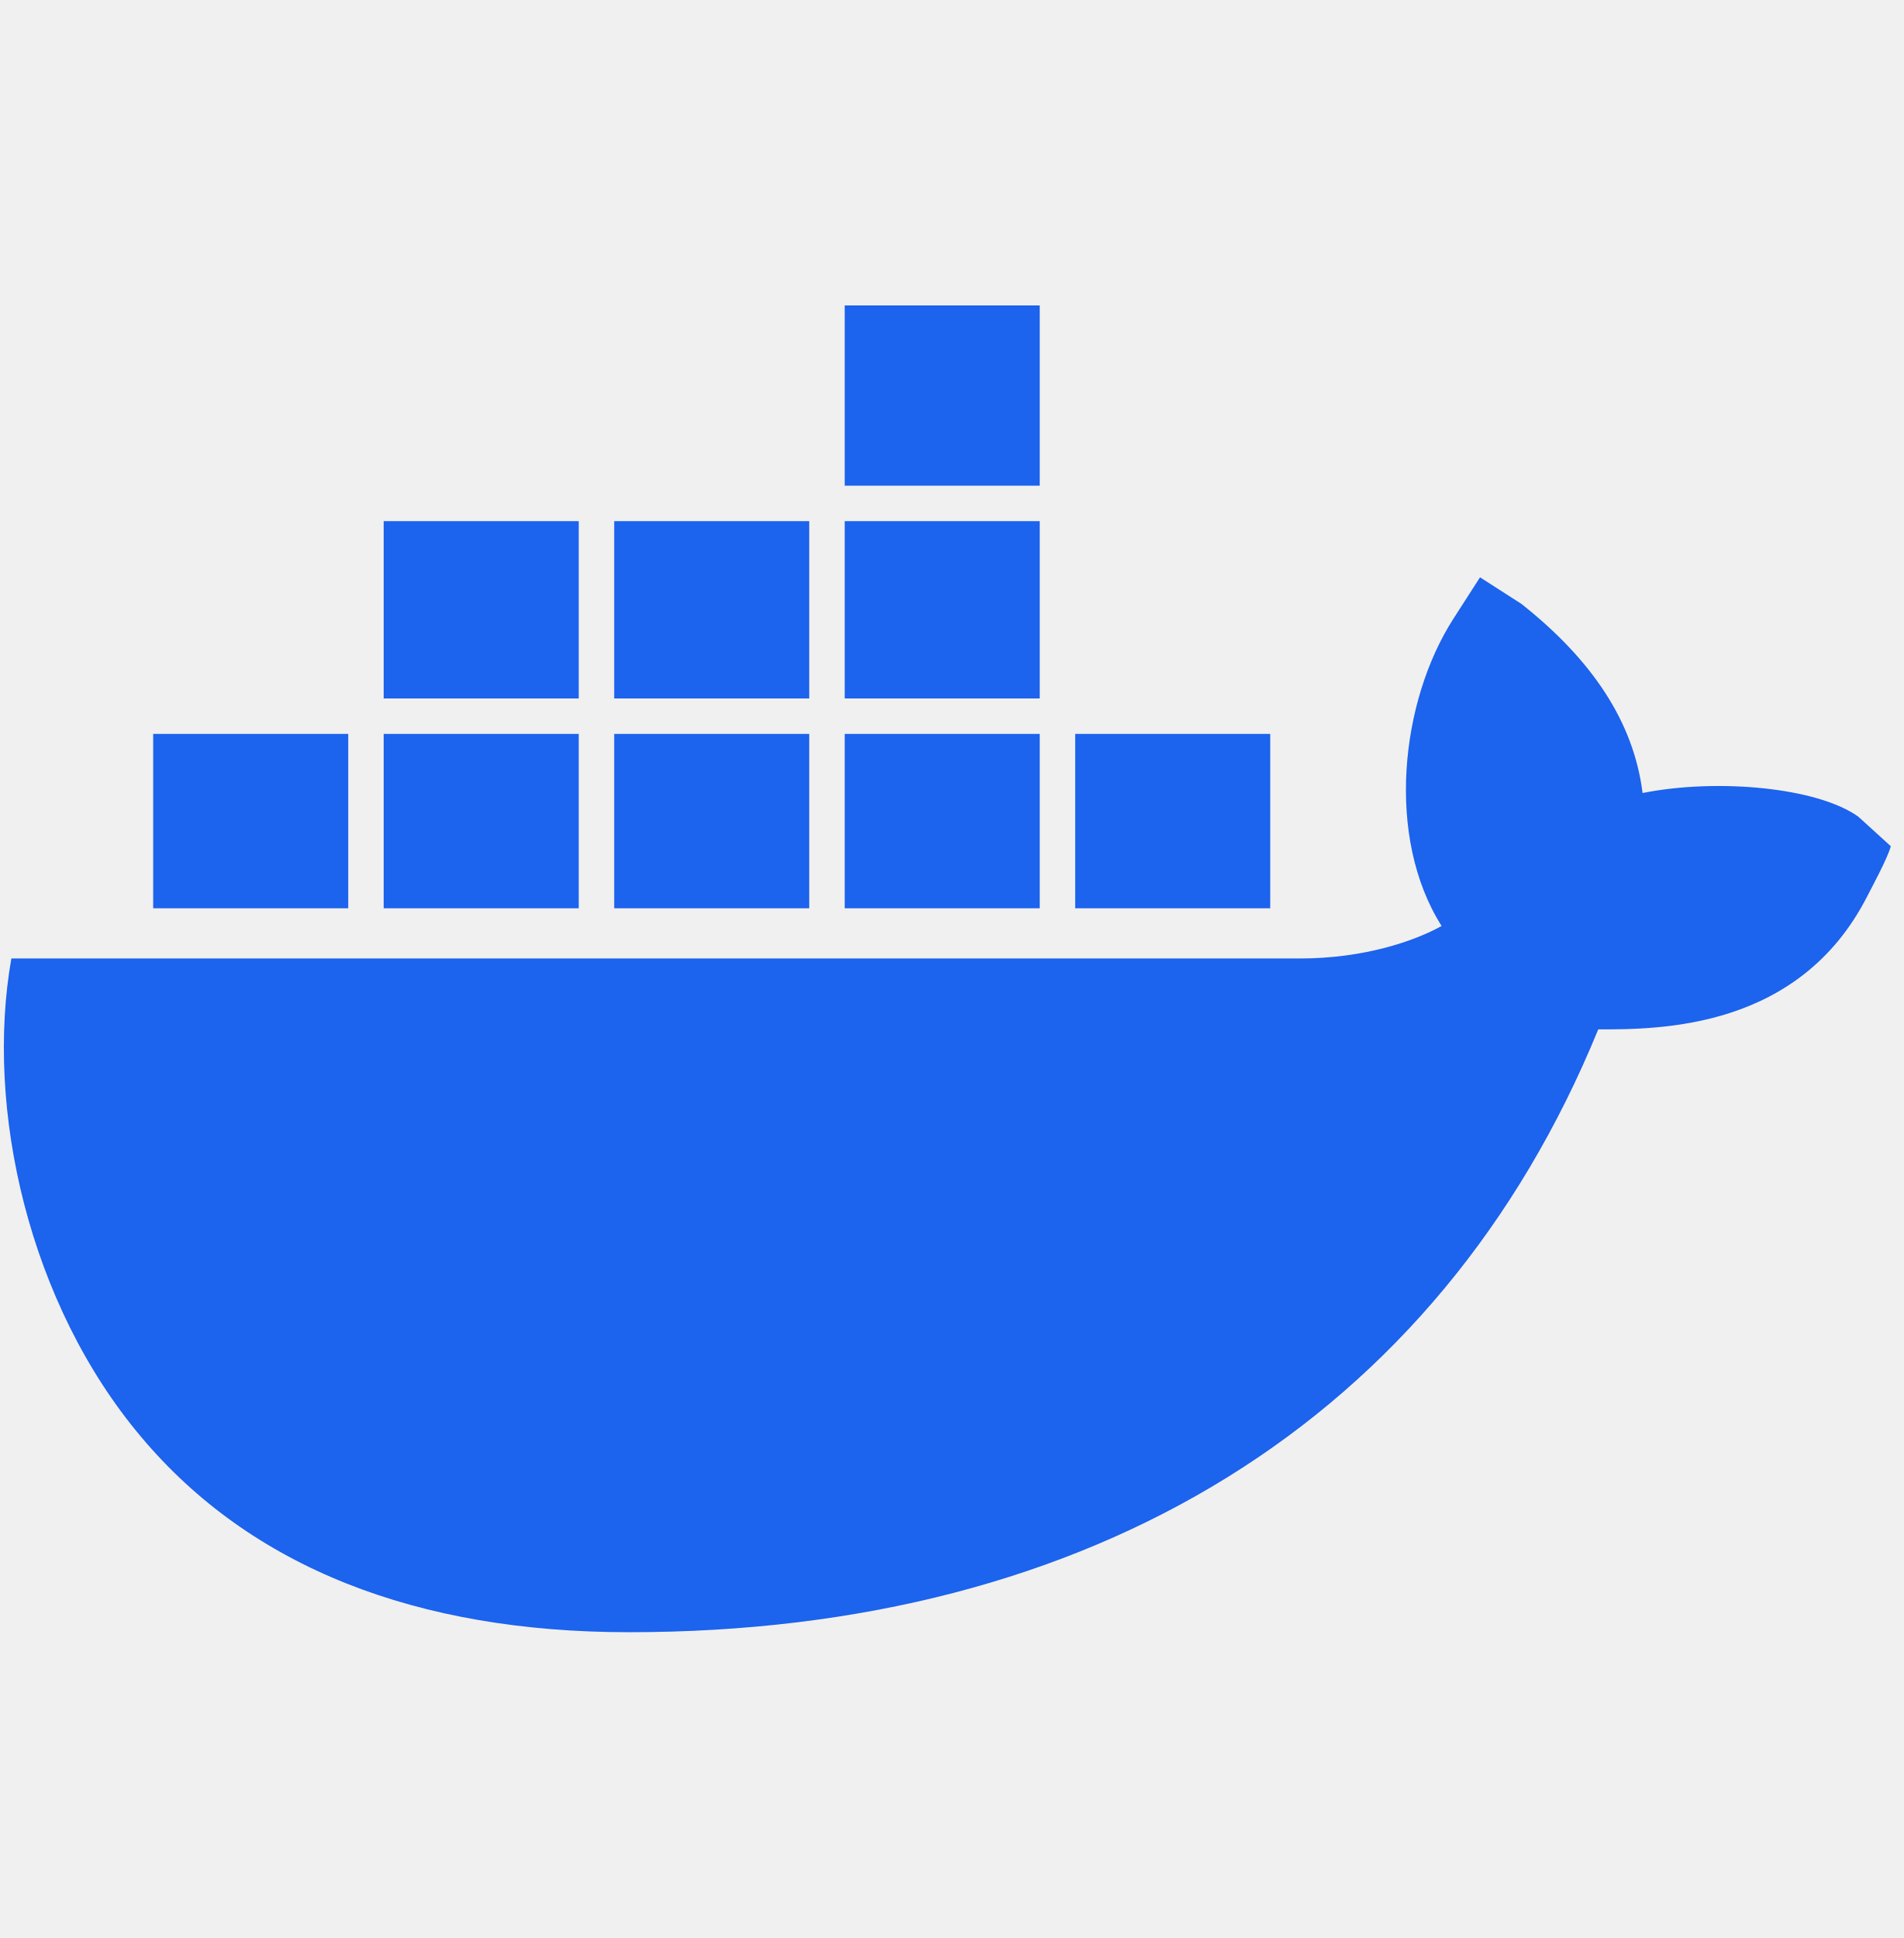
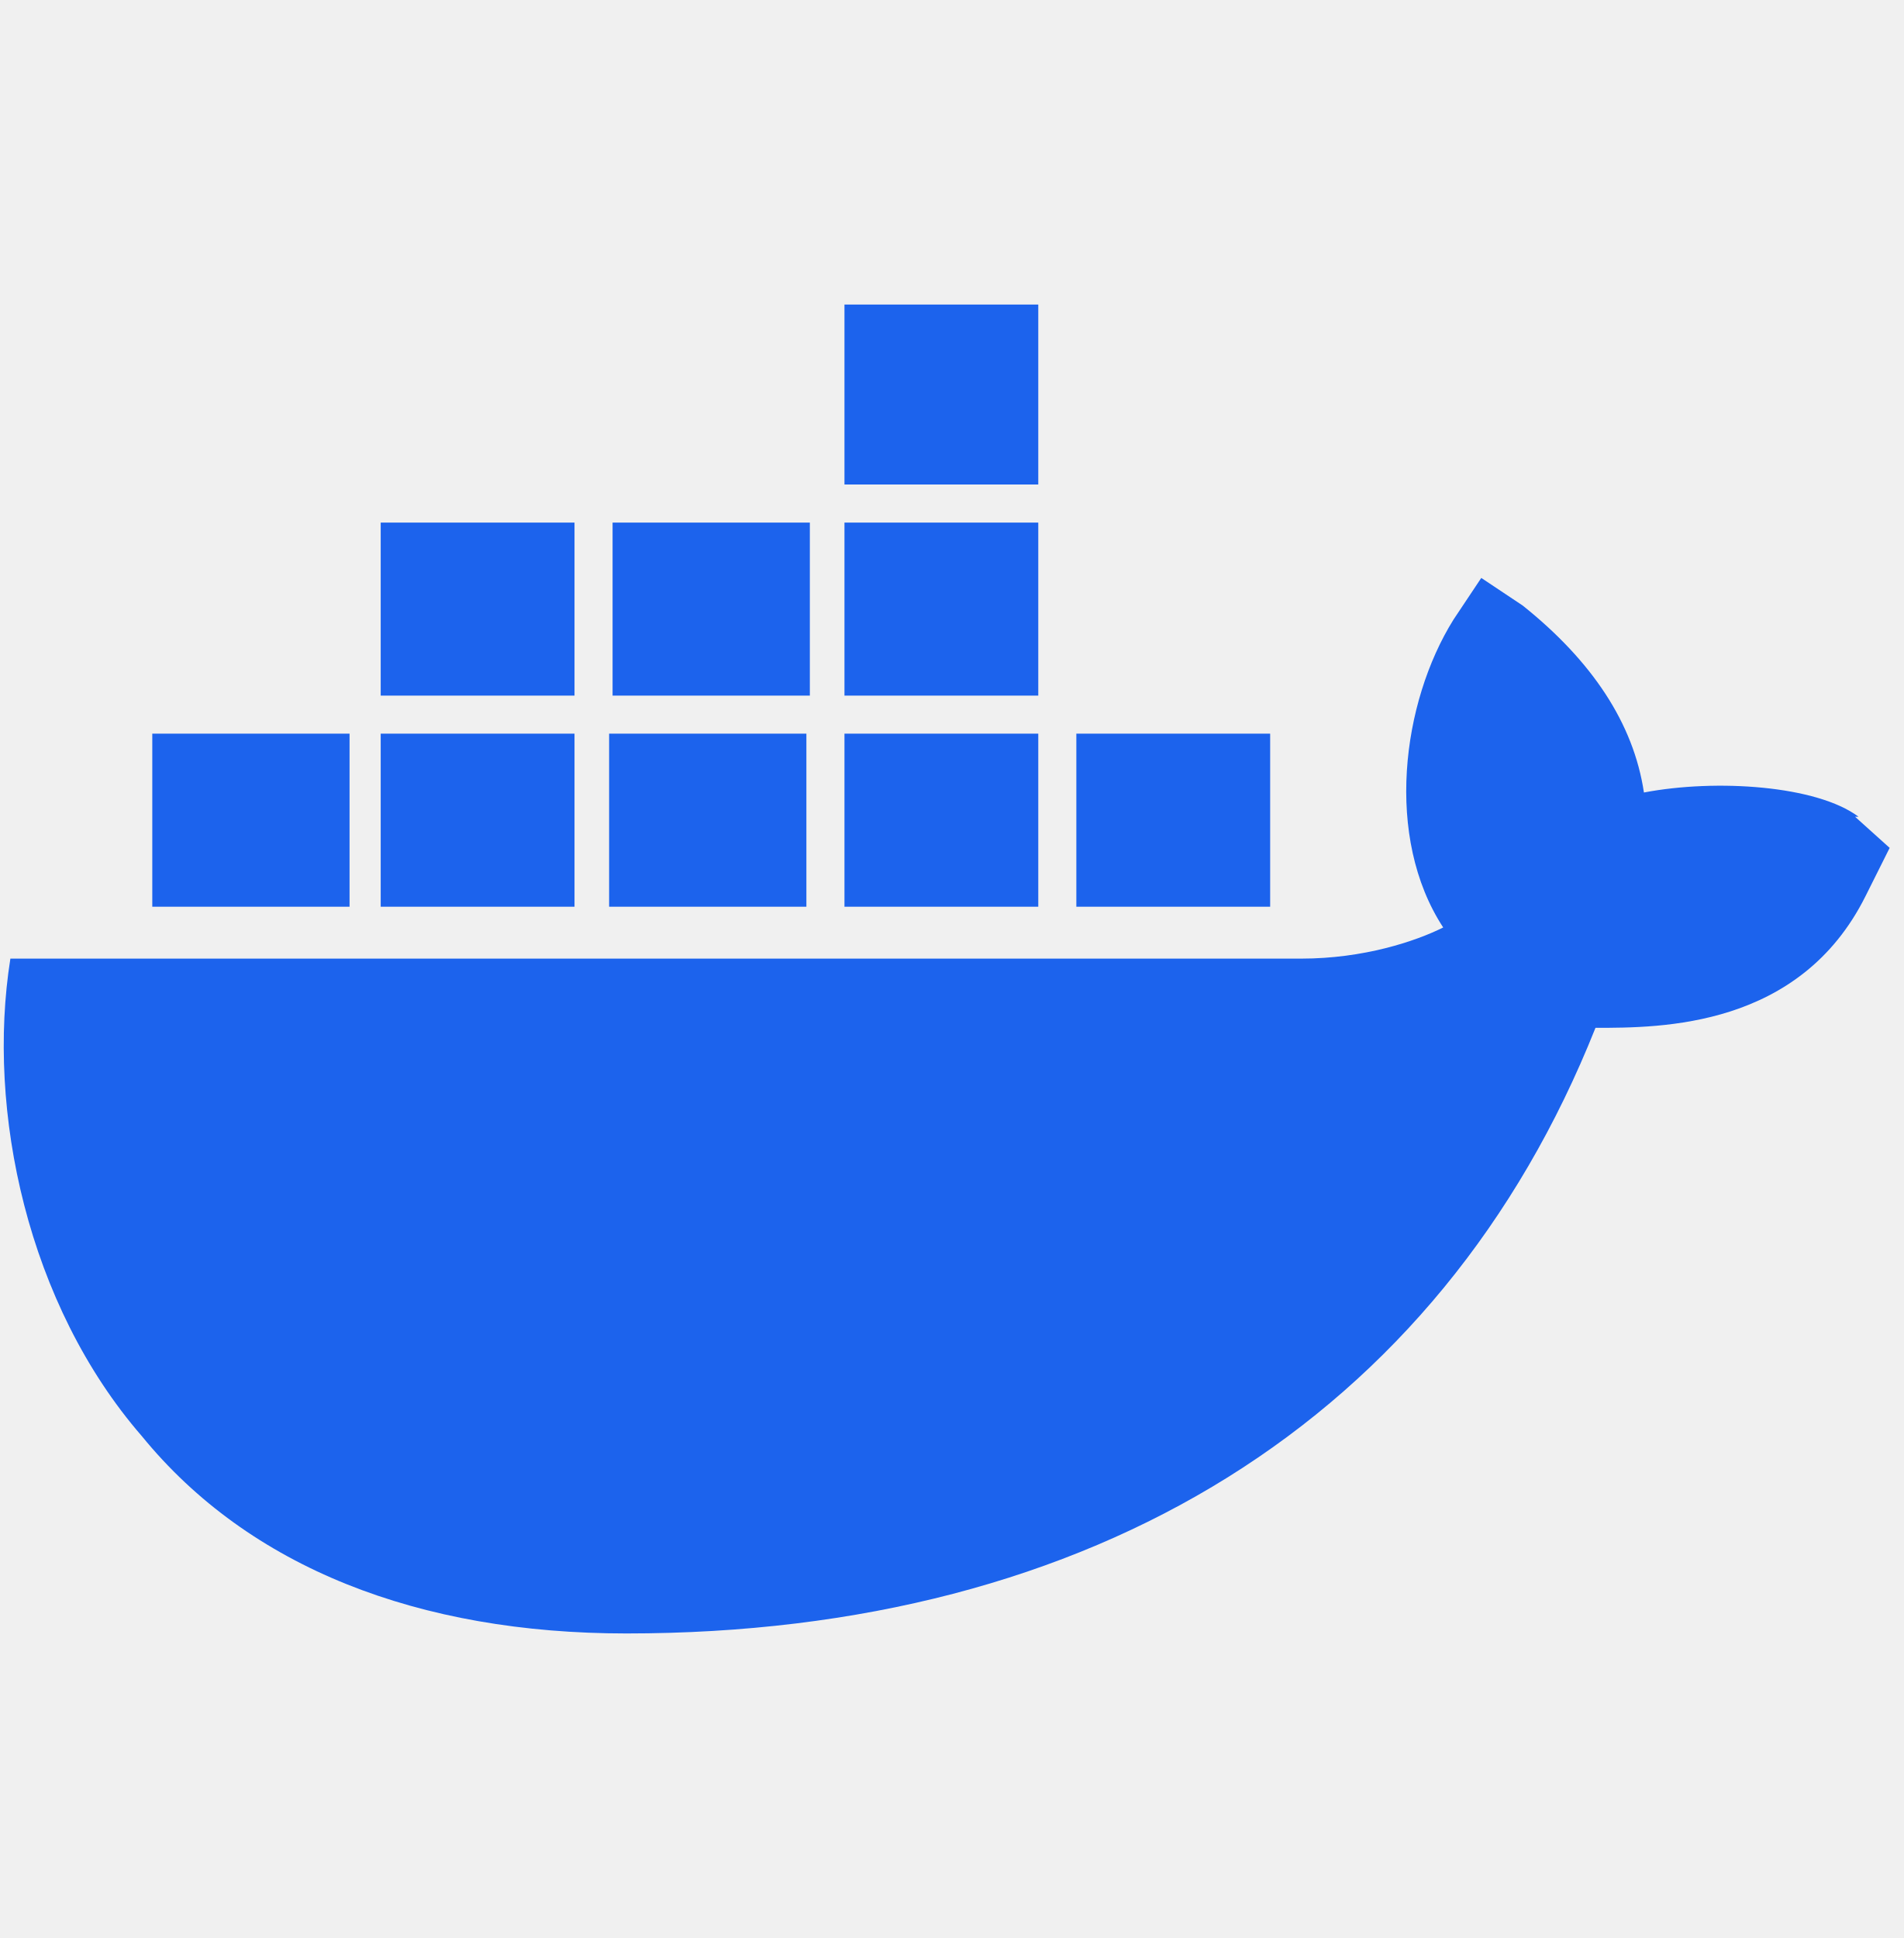
- <svg xmlns="http://www.w3.org/2000/svg" width="55" height="56" viewBox="0 0 55 56" fill="none">
-   <g clip-path="url(#clip0_867_10852)">
-     <path d="M30.042 26.245H24.407V21.207H30.042V26.245ZM30.042 8.826H24.407V14.035H30.042V8.826ZM36.702 21.207H31.067V26.245H36.702V21.207ZM23.382 15.059H17.747V20.182H23.382V15.059ZM30.042 15.059H24.407V20.182H30.042V15.059ZM53.694 23.598C52.498 22.744 49.595 22.488 47.461 22.915C47.204 20.865 46.009 19.072 43.96 17.45L42.764 16.682L41.996 17.877C40.459 20.268 40.032 24.195 41.654 26.757C40.886 27.184 39.434 27.696 37.556 27.696H0.328C-0.44 32.051 0.84 37.686 4.085 41.529C7.244 45.285 12.026 47.164 18.174 47.164C31.579 47.164 41.569 41.016 46.18 29.745C47.973 29.745 51.986 29.745 53.95 25.903C54.035 25.732 54.547 24.793 54.633 24.452L53.694 23.598ZM10.062 21.207H4.426V26.245H10.062V21.207ZM16.722 21.207H11.086V26.245H16.722V21.207ZM23.382 21.207H17.747V26.245H23.382V21.207ZM16.722 15.059H11.086V20.182H16.722V15.059Z" fill="#1C63ED" />
+ <svg xmlns="http://www.w3.org/2000/svg" fill="none" viewBox="0 0 55 56">
+   <g clip-path="url(#a)">
+     <path fill="#1C63ED" d="M30 26.2h-5.6v-5H30v5Zm0-17.4h-5.6V14H30V8.8Zm6.7 12.4h-5.6v5h5.6v-5Zm-13.3-6.1h-5.7v5h5.7v-5Zm6.6 0h-5.6v5H30v-5Zm23.7 8.5c-1.2-.9-4.1-1.1-6.2-.7-.3-2-1.5-3.8-3.5-5.4l-1.2-.8-.8 1.2c-1.5 2.4-2 6.3-.3 8.9-.8.4-2.3.9-4.1.9H.3c-.7 4.4.5 10 3.8 13.8 3.1 3.8 8 5.7 14 5.7 13.5 0 23.5-6.2 28-17.5 1.9 0 5.9 0 7.8-3.8l.7-1.4-1-.9ZM10 21.2H4.4v5h5.7v-5Zm6.6 0h-5.6v5h5.6v-5Zm6.7 0h-5.7v5h5.7v-5Zm-6.7-6.1h-5.6v5h5.6v-5Z" />
  </g>
  <defs>
-     <clipPath id="clip0_867_10852">
-       <rect width="54.646" height="54.646" fill="white" transform="translate(0.111328 0.628906)" />
+     <clipPath id="a">
+       <path fill="#fff" d="M.1.6h54.6v54.6H.1z" />
    </clipPath>
  </defs>
</svg>
